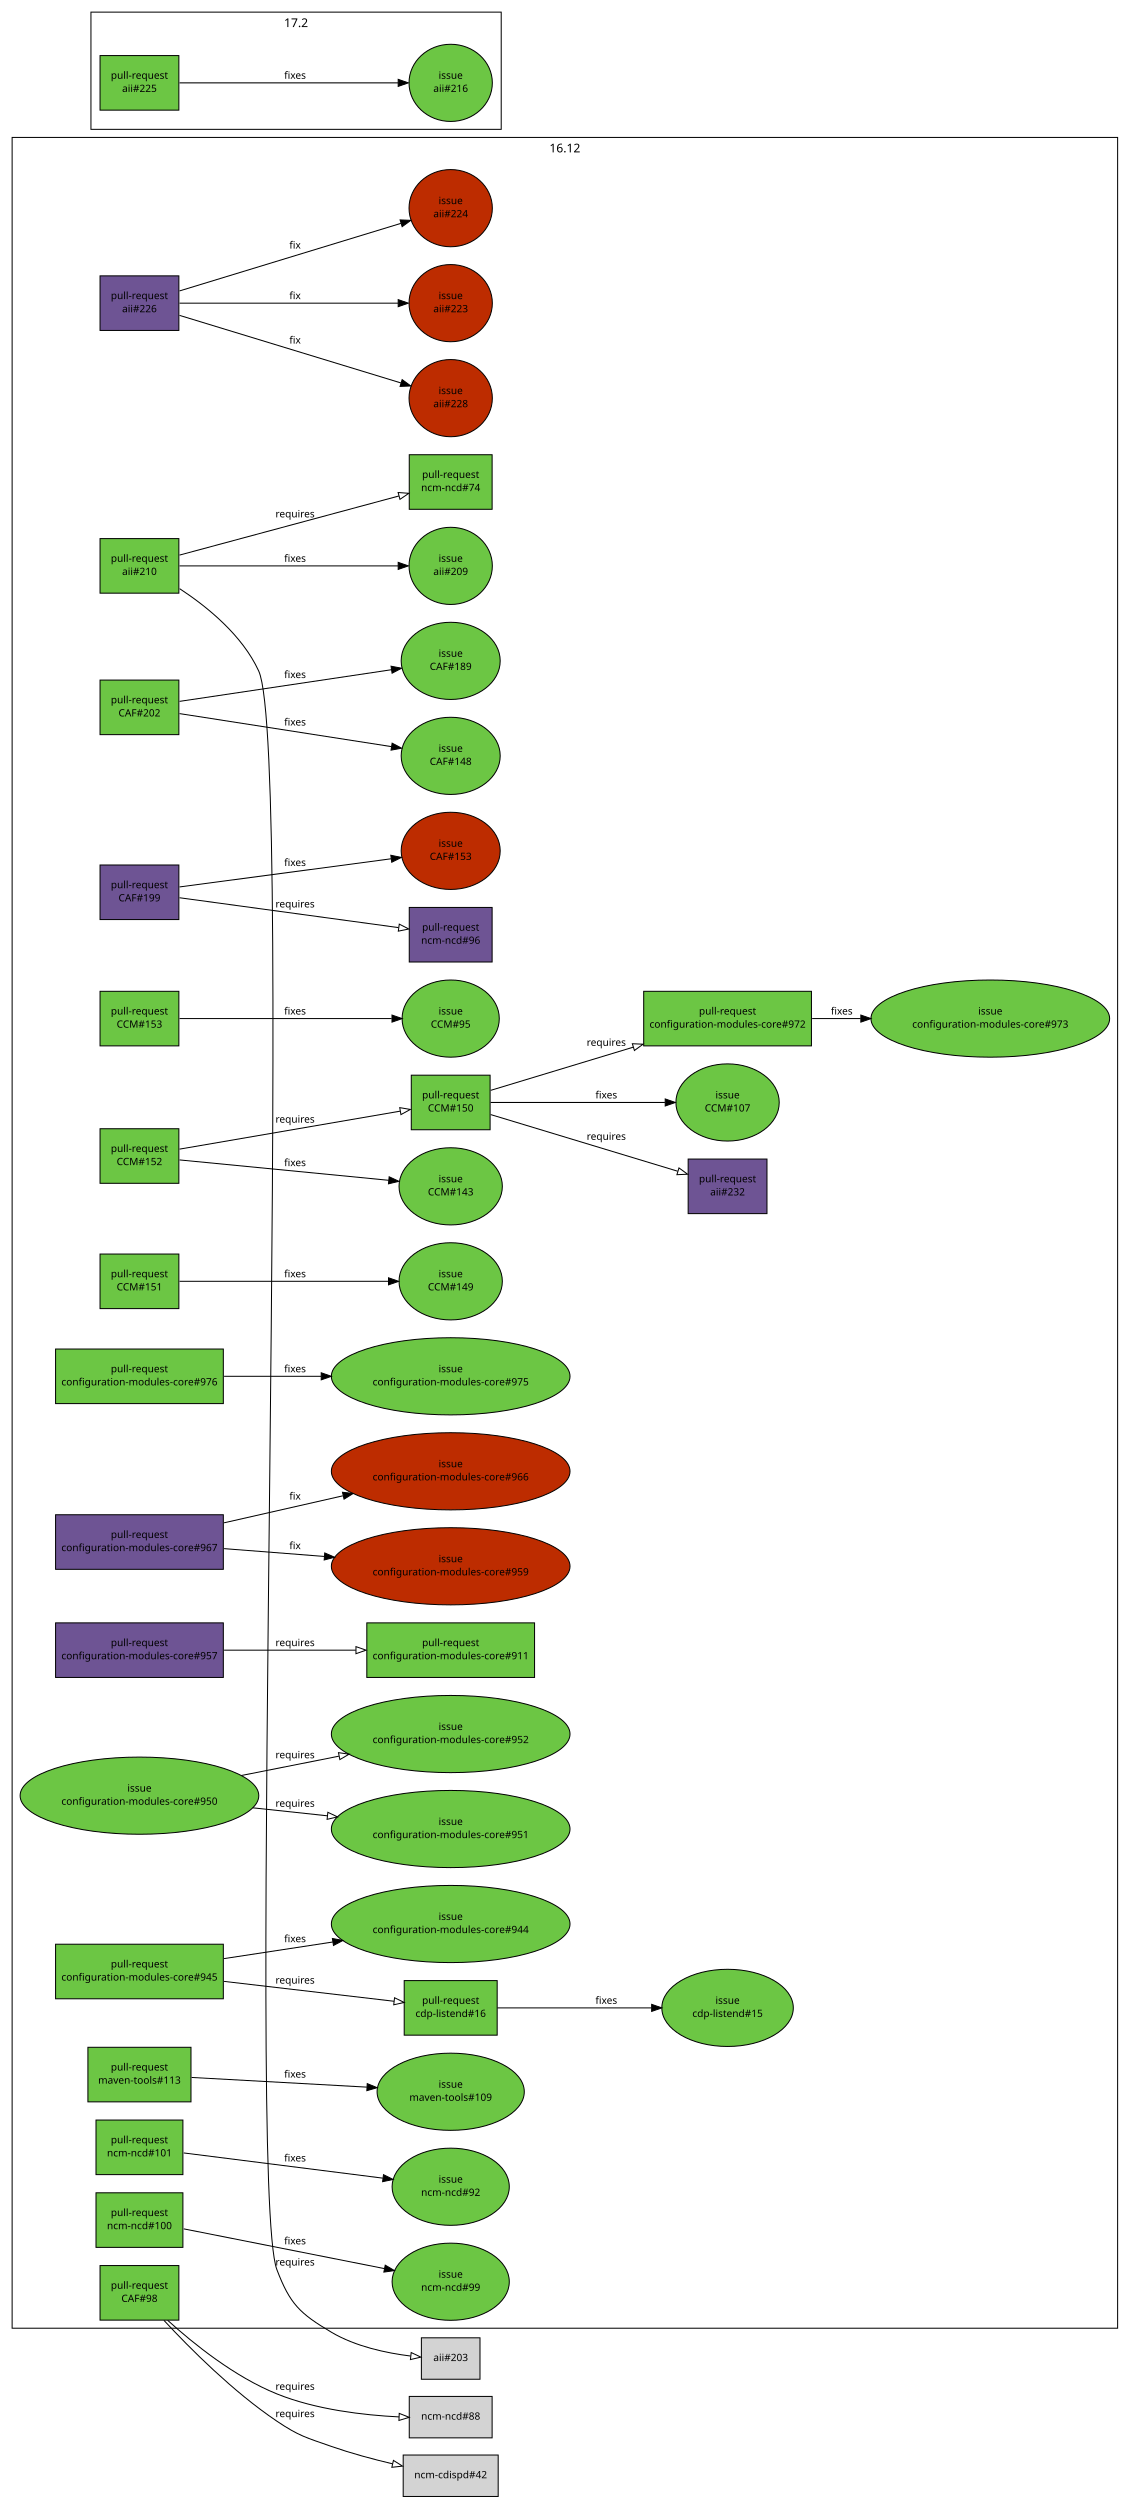
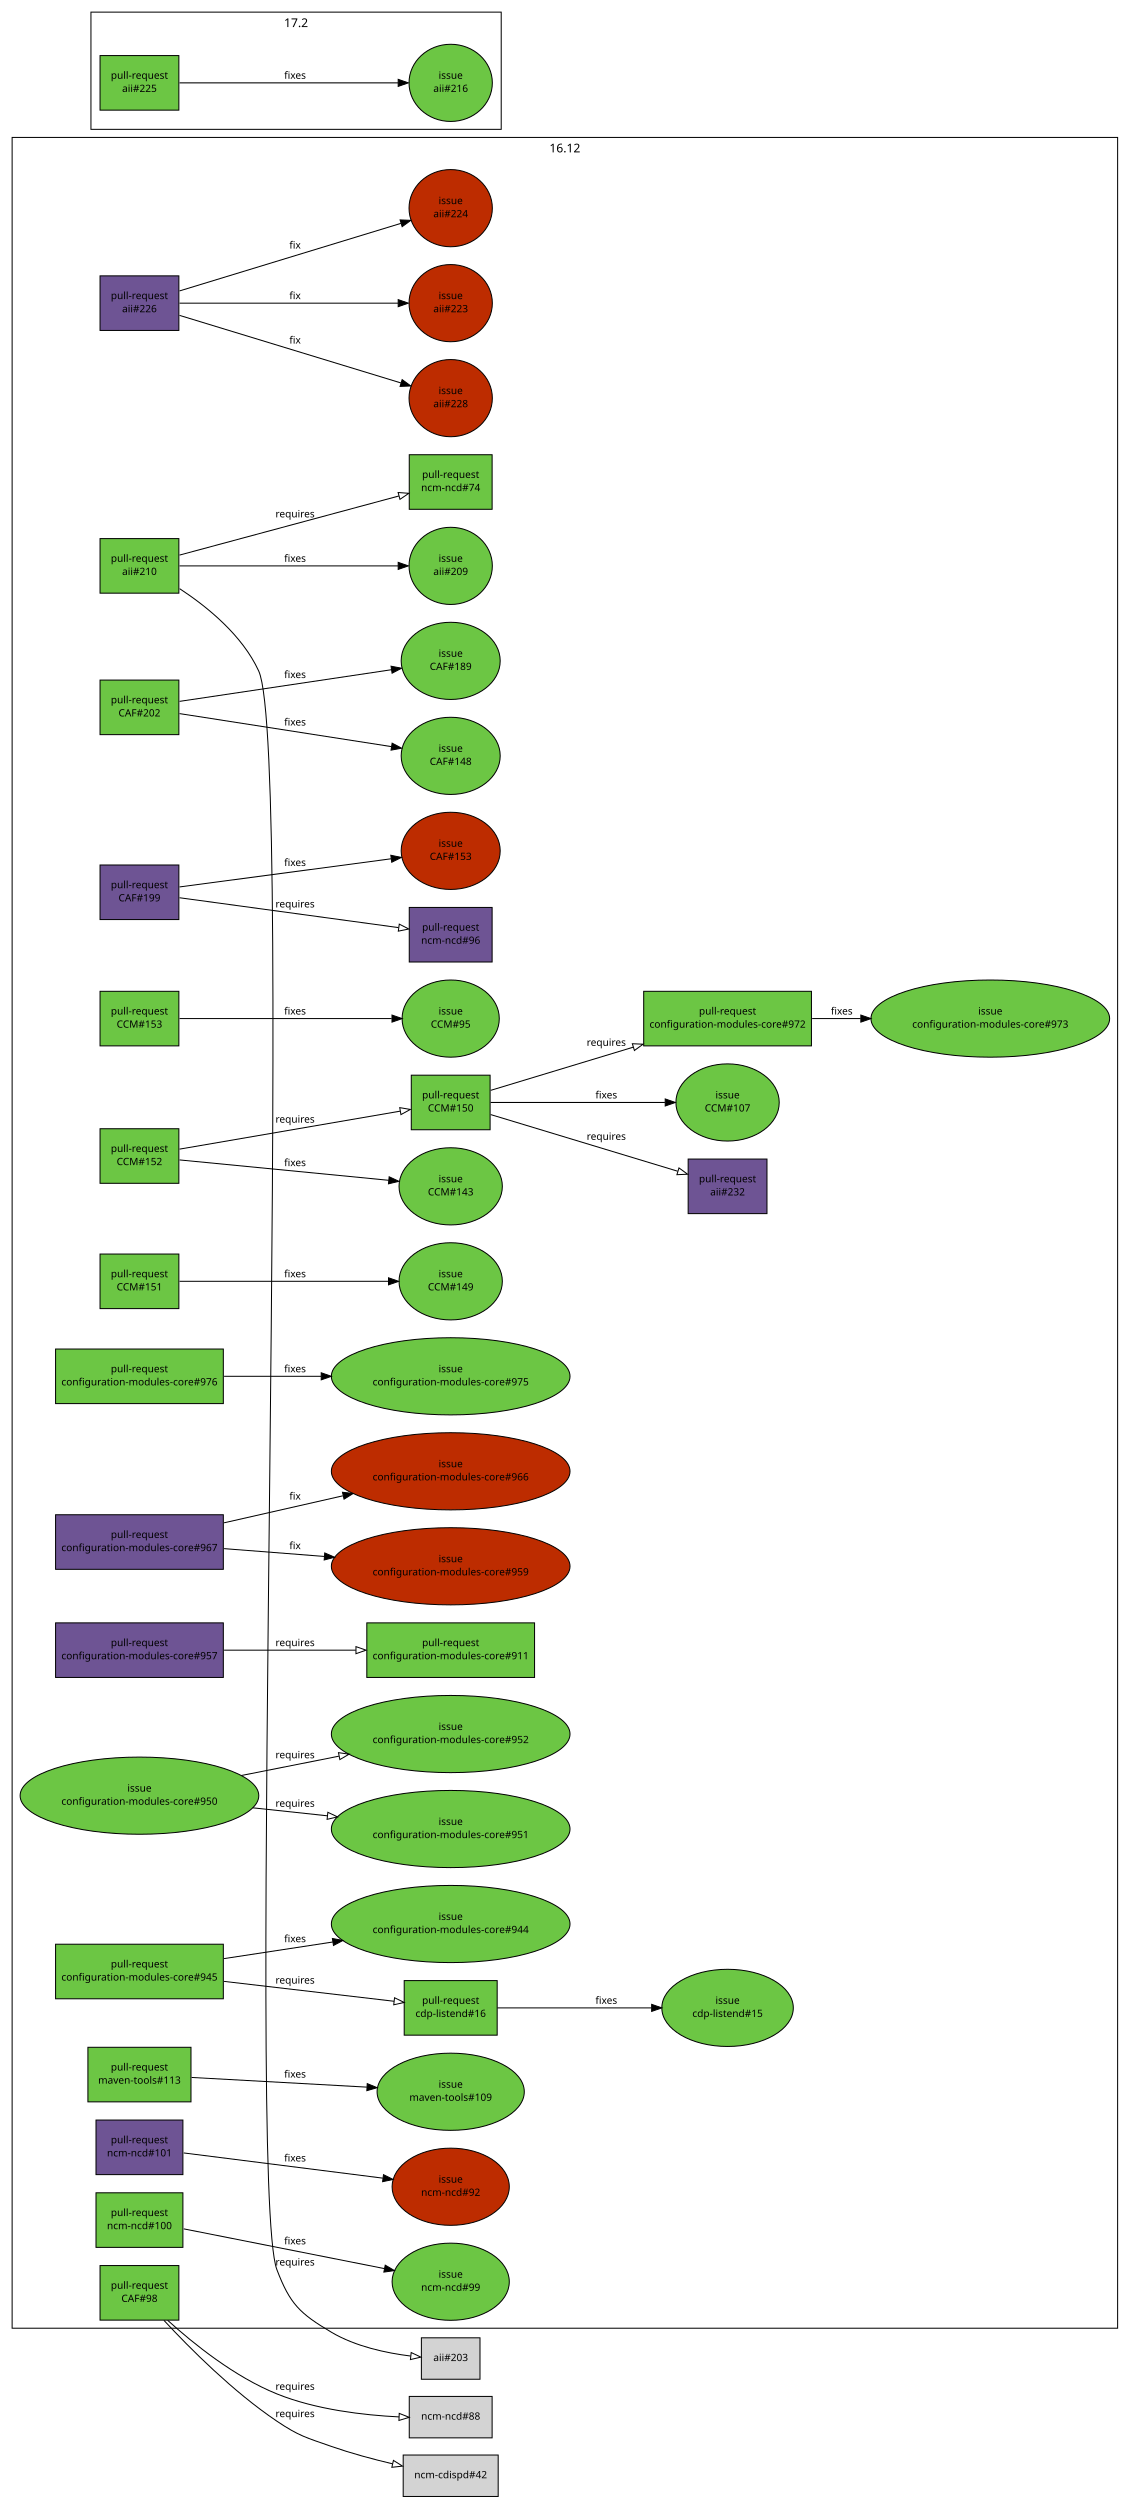
<svg xmlns="http://www.w3.org/2000/svg" xmlns:xlink="http://www.w3.org/1999/xlink" width="1118pt" height="2474pt" viewBox="0.00 0.00 1118.00 2474.00">
  <g id="graph1" class="graph" transform="scale(1 1) rotate(0) translate(4 2470)">
    <polygon fill="white" stroke="white" points="-4,5 -4,-2470 1115,-2470 1115,5 -4,5" />
    <g id="graph2" class="cluster">
      <polygon fill="none" stroke="black" points="86,-2342 86,-2458 492,-2458 492,-2342 86,-2342" />
      <text text-anchor="middle" x="289" y="-2443.2" font-family="Sans" font-size="12.00">17.2</text>
    </g>
    <g id="graph3" class="cluster">
      <polygon fill="none" stroke="black" points="8,-166 8,-2334 1102,-2334 1102,-166 8,-166" />
      <text text-anchor="middle" x="555" y="-2319.2" font-family="Sans" font-size="12.00">16.12</text>
    </g>
    <g id="node1" class="node">
      <a xlink:href="https://github.com/quattor/aii/pull/226" xlink:title="aii-opennebula: Include ONE labels support" target="_parent">
        <polygon fill="#6e5494" stroke="black" points="173,-2197 95,-2197 95,-2143 173,-2143 173,-2197" />
        <text text-anchor="middle" x="134" y="-2174" font-family="Sans" font-size="10.00">pull-request</text>
        <text text-anchor="middle" x="134" y="-2161" font-family="Sans" font-size="10.00">aii#226</text>
      </a>
    </g>
    <g id="node3" class="node">
      <a xlink:href="https://github.com/quattor/aii/issues/223" xlink:title="aii opennebula handle missing template" target="_parent">
        <ellipse fill="#bd2c00" stroke="black" cx="442" cy="-2170" rx="41.217" ry="38.184" />
        <text text-anchor="middle" x="442" y="-2174" font-family="Sans" font-size="10.00">issue</text>
        <text text-anchor="middle" x="442" y="-2161" font-family="Sans" font-size="10.00">aii#223</text>
      </a>
    </g>
    <g id="edge2" class="edge">
      <path fill="none" stroke="black" d="M173.635,-2170C228.773,-2170 328.72,-2170 389.851,-2170" />
      <polygon fill="black" stroke="black" points="390.055,-2173.5 400.055,-2170 390.055,-2166.5 390.055,-2173.5" />
      <text text-anchor="middle" x="288" y="-2174" font-family="Sans" font-size="10.00">fix</text>
    </g>
    <g id="node5" class="node">
      <a xlink:href="https://github.com/quattor/aii/issues/224" xlink:title="aii-opennebula: Include labels feature" target="_parent">
        <ellipse fill="#bd2c00" stroke="black" cx="442" cy="-2264" rx="41.217" ry="38.184" />
        <text text-anchor="middle" x="442" y="-2268" font-family="Sans" font-size="10.00">issue</text>
        <text text-anchor="middle" x="442" y="-2255" font-family="Sans" font-size="10.00">aii#224</text>
      </a>
    </g>
    <g id="edge4" class="edge">
      <path fill="none" stroke="black" d="M173.635,-2182.1C229.656,-2199.19 331.935,-2230.41 392.759,-2248.97" />
      <polygon fill="black" stroke="black" points="391.931,-2252.38 402.517,-2251.95 393.974,-2245.68 391.931,-2252.38" />
      <text text-anchor="middle" x="288" y="-2224" font-family="Sans" font-size="10.00">fix</text>
    </g>
    <g id="node7" class="node">
      <a xlink:href="https://github.com/quattor/aii/issues/228" xlink:title="aii-opennebula: Include random passwords for SPICE/VNC connections" target="_parent">
        <ellipse fill="#bd2c00" stroke="black" cx="442" cy="-2076" rx="41.217" ry="38.184" />
        <text text-anchor="middle" x="442" y="-2080" font-family="Sans" font-size="10.00">issue</text>
        <text text-anchor="middle" x="442" y="-2067" font-family="Sans" font-size="10.00">aii#228</text>
      </a>
    </g>
    <g id="edge6" class="edge">
      <path fill="none" stroke="black" d="M173.635,-2157.9C229.656,-2140.81 331.935,-2109.59 392.759,-2091.03" />
      <polygon fill="black" stroke="black" points="393.974,-2094.32 402.517,-2088.05 391.931,-2087.62 393.974,-2094.32" />
      <text text-anchor="middle" x="288" y="-2130" font-family="Sans" font-size="10.00">fix</text>
    </g>
    <g id="node8" class="node">
      <a xlink:href="https://github.com/quattor/aii/pull/225" xlink:title="[WIP] Add UEFI support through Grub-based PXE loader" target="_parent">
        <polygon fill="#6cc644" stroke="black" points="173,-2415 95,-2415 95,-2361 173,-2361 173,-2415" />
        <text text-anchor="middle" x="134" y="-2392" font-family="Sans" font-size="10.00">pull-request</text>
        <text text-anchor="middle" x="134" y="-2379" font-family="Sans" font-size="10.00">aii#225</text>
      </a>
    </g>
    <g id="node10" class="node">
      <a xlink:href="https://github.com/quattor/aii/issues/216" xlink:title="aii-pxelinux: add support for Grub-based UEFI PXE boot loader" target="_parent">
        <ellipse fill="#6cc644" stroke="black" cx="442" cy="-2388" rx="41.217" ry="38.184" />
        <text text-anchor="middle" x="442" y="-2392" font-family="Sans" font-size="10.00">issue</text>
        <text text-anchor="middle" x="442" y="-2379" font-family="Sans" font-size="10.00">aii#216</text>
      </a>
    </g>
    <g id="edge8" class="edge">
      <path fill="none" stroke="black" d="M173.635,-2388C228.773,-2388 328.72,-2388 389.851,-2388" />
      <polygon fill="black" stroke="black" points="390.055,-2391.5 400.055,-2388 390.055,-2384.5 390.055,-2391.5" />
      <text text-anchor="middle" x="288" y="-2392" font-family="Sans" font-size="10.00">fixes</text>
    </g>
    <g id="node11" class="node">
      <a xlink:href="https://github.com/quattor/aii/pull/210" xlink:title="Shellfe: support active config for plugins" target="_parent">
        <polygon fill="#6cc644" stroke="black" points="173,-1937 95,-1937 95,-1883 173,-1883 173,-1937" />
        <text text-anchor="middle" x="134" y="-1914" font-family="Sans" font-size="10.00">pull-request</text>
        <text text-anchor="middle" x="134" y="-1901" font-family="Sans" font-size="10.00">aii#210</text>
      </a>
    </g>
    <g id="node13" class="node">
      <a xlink:href="https://github.com/quattor/aii/issues/209" xlink:title="support ACTIVE_CONFIG" target="_parent">
        <ellipse fill="#6cc644" stroke="black" cx="442" cy="-1910" rx="41.217" ry="38.184" />
        <text text-anchor="middle" x="442" y="-1914" font-family="Sans" font-size="10.00">issue</text>
        <text text-anchor="middle" x="442" y="-1901" font-family="Sans" font-size="10.00">aii#209</text>
      </a>
    </g>
    <g id="edge10" class="edge">
      <path fill="none" stroke="black" d="M173.635,-1910C228.773,-1910 328.72,-1910 389.851,-1910" />
      <polygon fill="black" stroke="black" points="390.055,-1913.5 400.055,-1910 390.055,-1906.5 390.055,-1913.5" />
      <text text-anchor="middle" x="288" y="-1914" font-family="Sans" font-size="10.00">fixes</text>
    </g>
    <g id="node15" class="node">
      <a xlink:href="https://github.com/quattor/ncm-ncd/pull/74" xlink:title="Set the current active config as an attribute to the component" target="_parent">
        <polygon fill="#6cc644" stroke="black" points="483,-2020 401,-2020 401,-1966 483,-1966 483,-2020" />
        <text text-anchor="middle" x="442" y="-1997" font-family="Sans" font-size="10.00">pull-request</text>
        <text text-anchor="middle" x="442" y="-1984" font-family="Sans" font-size="10.00">ncm-ncd#74</text>
      </a>
    </g>
    <g id="edge12" class="edge">
      <path fill="none" stroke="black" d="M173.635,-1920.68C229.041,-1935.61 329.692,-1962.74 390.739,-1979.19" />
      <polygon fill="none" stroke="black" points="389.985,-1982.61 400.552,-1981.83 391.807,-1975.85 389.985,-1982.61" />
      <text text-anchor="middle" x="288" y="-1958" font-family="Sans" font-size="10.00">requires</text>
    </g>
    <g id="node17" class="node">
      <polygon fill="lightgrey" stroke="black" points="471,-156.5 413,-156.5 413,-115.5 471,-115.5 471,-156.5" />
      <text text-anchor="middle" x="442" y="-133.5" font-family="Sans" font-size="10.00">aii#203</text>
    </g>
    <g id="edge14" class="edge">
      <path fill="none" stroke="black" d="M173.745,-1887.47C201.301,-1869.39 235.84,-1841.25 252,-1806 288.631,-1726.1 238.712,-306.137 270,-224 283.008,-189.852 292.575,-180.648 324,-162 347.729,-147.919 378.226,-141.444 402.271,-138.476" />
      <polygon fill="none" stroke="black" points="402.912,-141.927 412.479,-137.376 402.162,-134.967 402.912,-141.927" />
      <text text-anchor="middle" x="288" y="-228" font-family="Sans" font-size="10.00">requires</text>
    </g>
    <g id="node18" class="node">
      <a xlink:href="https://github.com/quattor/CAF/pull/202" xlink:title="FileWriter: use atomic write" target="_parent">
        <polygon fill="#6cc644" stroke="black" points="173,-1797 95,-1797 95,-1743 173,-1743 173,-1797" />
        <text text-anchor="middle" x="134" y="-1774" font-family="Sans" font-size="10.00">pull-request</text>
        <text text-anchor="middle" x="134" y="-1761" font-family="Sans" font-size="10.00">CAF#202</text>
      </a>
    </g>
    <g id="node20" class="node">
      <a xlink:href="https://github.com/quattor/CAF/issues/148" xlink:title="CAF::FileWriter updates files in-place" target="_parent">
        <ellipse fill="#6cc644" stroke="black" cx="442" cy="-1722" rx="48.998" ry="38.184" />
        <text text-anchor="middle" x="442" y="-1726" font-family="Sans" font-size="10.00">issue</text>
        <text text-anchor="middle" x="442" y="-1713" font-family="Sans" font-size="10.00">CAF#148</text>
      </a>
    </g>
    <g id="edge16" class="edge">
      <path fill="none" stroke="black" d="M173.635,-1763.82C226.886,-1755.52 321.932,-1740.71 383.442,-1731.13" />
      <polygon fill="black" stroke="black" points="384.049,-1734.57 393.39,-1729.58 382.971,-1727.66 384.049,-1734.57" />
      <text text-anchor="middle" x="288" y="-1752" font-family="Sans" font-size="10.00">fixes</text>
    </g>
    <g id="node22" class="node">
      <a xlink:href="https://github.com/quattor/CAF/issues/189" xlink:title="FileWriter: add diff to history" target="_parent">
        <ellipse fill="#6cc644" stroke="black" cx="442" cy="-1816" rx="48.998" ry="38.184" />
        <text text-anchor="middle" x="442" y="-1820" font-family="Sans" font-size="10.00">issue</text>
        <text text-anchor="middle" x="442" y="-1807" font-family="Sans" font-size="10.00">CAF#189</text>
      </a>
    </g>
    <g id="edge18" class="edge">
      <path fill="none" stroke="black" d="M173.635,-1775.92C226.886,-1783.87 321.932,-1798.07 383.442,-1807.25" />
      <polygon fill="black" stroke="black" points="382.983,-1810.72 393.39,-1808.74 384.017,-1803.8 382.983,-1810.72" />
      <text text-anchor="middle" x="288" y="-1799" font-family="Sans" font-size="10.00">fixes</text>
    </g>
    <g id="node23" class="node">
      <a xlink:href="https://github.com/quattor/CAF/pull/199" xlink:title="Remove add_files to track files" target="_parent">
        <polygon fill="#6e5494" stroke="black" points="173,-1614 95,-1614 95,-1560 173,-1560 173,-1614" />
        <text text-anchor="middle" x="134" y="-1591" font-family="Sans" font-size="10.00">pull-request</text>
        <text text-anchor="middle" x="134" y="-1578" font-family="Sans" font-size="10.00">CAF#199</text>
      </a>
    </g>
    <g id="node25" class="node">
      <a xlink:href="https://github.com/quattor/ncm-ncd/pull/96" xlink:title="Remove support for add_files / get_files and FILES attribute" target="_parent">
        <polygon fill="#6e5494" stroke="black" points="483,-1572 401,-1572 401,-1518 483,-1518 483,-1572" />
        <text text-anchor="middle" x="442" y="-1549" font-family="Sans" font-size="10.00">pull-request</text>
        <text text-anchor="middle" x="442" y="-1536" font-family="Sans" font-size="10.00">ncm-ncd#96</text>
      </a>
    </g>
    <g id="edge20" class="edge">
      <path fill="none" stroke="black" d="M173.635,-1581.6C228.926,-1574.06 329.277,-1560.37 390.361,-1552.04" />
      <polygon fill="none" stroke="black" points="391.116,-1555.47 400.552,-1550.65 390.171,-1548.54 391.116,-1555.47" />
      <text text-anchor="middle" x="288" y="-1572" font-family="Sans" font-size="10.00">requires</text>
    </g>
    <g id="node27" class="node">
      <a xlink:href="https://github.com/quattor/CAF/issues/153" xlink:title="remove add_files" target="_parent">
        <ellipse fill="#bd2c00" stroke="black" cx="442" cy="-1628" rx="48.998" ry="38.184" />
        <text text-anchor="middle" x="442" y="-1632" font-family="Sans" font-size="10.00">issue</text>
        <text text-anchor="middle" x="442" y="-1619" font-family="Sans" font-size="10.00">CAF#153</text>
      </a>
    </g>
    <g id="edge22" class="edge">
      <path fill="none" stroke="black" d="M173.635,-1592.28C226.809,-1599.35 321.658,-1611.98 383.175,-1620.17" />
      <polygon fill="black" stroke="black" points="382.752,-1623.64 393.127,-1621.49 383.676,-1616.71 382.752,-1623.64" />
      <text text-anchor="middle" x="288" y="-1613" font-family="Sans" font-size="10.00">fixes</text>
    </g>
    <g id="node28" class="node">
      <a xlink:href="https://github.com/quattor/CAF/pull/98" xlink:title="FileWriter: disable chatty LC::Check by default unless NoAction" target="_parent">
        <polygon fill="#6cc644" stroke="black" points="173,-228 95,-228 95,-174 173,-174 173,-228" />
        <text text-anchor="middle" x="134" y="-205" font-family="Sans" font-size="10.00">pull-request</text>
        <text text-anchor="middle" x="134" y="-192" font-family="Sans" font-size="10.00">CAF#98</text>
      </a>
    </g>
    <g id="node30" class="node">
      <polygon fill="lightgrey" stroke="black" points="483,-98.5 401,-98.5 401,-57.5 483,-57.5 483,-98.5" />
      <text text-anchor="middle" x="442" y="-75.5" font-family="Sans" font-size="10.00">ncm-ncd#88</text>
    </g>
    <g id="edge24" class="edge">
      <path fill="none" stroke="black" d="M161.884,-173.839C187.696,-150.431 228.281,-117.831 270,-101 308.652,-85.406 355.759,-79.949 390.895,-78.227" />
      <polygon fill="none" stroke="black" points="391.08,-81.723 400.93,-77.82 390.797,-74.729 391.08,-81.723" />
      <text text-anchor="middle" x="288" y="-105" font-family="Sans" font-size="10.00">requires</text>
    </g>
    <g id="node32" class="node">
      <polygon fill="lightgrey" stroke="black" points="489,-40.5 395,-40.5 395,0.5 489,0.5 489,-40.5" />
      <text text-anchor="middle" x="442" y="-17.5" font-family="Sans" font-size="10.00">ncm-cdispd#42</text>
    </g>
    <g id="edge26" class="edge">
      <path fill="none" stroke="black" d="M158.22,-173.768C183.919,-146.05 226.717,-103.13 270,-74 291.941,-59.233 299.043,-57.752 324,-49 343.325,-42.223 364.963,-36.415 384.379,-31.817" />
      <polygon fill="none" stroke="black" points="385.351,-35.185 394.306,-29.523 383.775,-28.364 385.351,-35.185" />
      <text text-anchor="middle" x="288" y="-78" font-family="Sans" font-size="10.00">requires</text>
    </g>
    <g id="node33" class="node">
      <a xlink:href="https://github.com/quattor/CCM/pull/153" xlink:title="TextRender: cast_double and cast_long fail on non-numeric argument" target="_parent">
        <polygon fill="#6cc644" stroke="black" points="173,-1489 95,-1489 95,-1435 173,-1435 173,-1489" />
        <text text-anchor="middle" x="134" y="-1466" font-family="Sans" font-size="10.00">pull-request</text>
        <text text-anchor="middle" x="134" y="-1453" font-family="Sans" font-size="10.00">CCM#153</text>
      </a>
    </g>
    <g id="node35" class="node">
      <a xlink:href="https://github.com/quattor/CCM/issues/95" xlink:title="TextRender: cast_double and friends do not fail on impossible conversion" target="_parent">
        <ellipse fill="#6cc644" stroke="black" cx="442" cy="-1462" rx="48.083" ry="38.184" />
        <text text-anchor="middle" x="442" y="-1466" font-family="Sans" font-size="10.00">issue</text>
        <text text-anchor="middle" x="442" y="-1453" font-family="Sans" font-size="10.00">CCM#95</text>
      </a>
    </g>
    <g id="edge28" class="edge">
      <path fill="none" stroke="black" d="M173.635,-1462C226.93,-1462 322.089,-1462 383.594,-1462" />
      <polygon fill="black" stroke="black" points="383.916,-1465.5 393.916,-1462 383.916,-1458.5 383.916,-1465.5" />
      <text text-anchor="middle" x="288" y="-1466" font-family="Sans" font-size="10.00">fixes</text>
    </g>
    <g id="node36" class="node">
      <a xlink:href="https://github.com/quattor/CCM/pull/152" xlink:title="Remove unused syncfile" target="_parent">
        <polygon fill="#6cc644" stroke="black" points="173,-1353 95,-1353 95,-1299 173,-1299 173,-1353" />
        <text text-anchor="middle" x="134" y="-1330" font-family="Sans" font-size="10.00">pull-request</text>
        <text text-anchor="middle" x="134" y="-1317" font-family="Sans" font-size="10.00">CCM#152</text>
      </a>
    </g>
    <g id="node38" class="node">
      <a xlink:href="https://github.com/quattor/CCM/issues/143" xlink:title="Remove SyncFile" target="_parent">
        <ellipse fill="#6cc644" stroke="black" cx="442" cy="-1296" rx="51.118" ry="38.184" />
        <text text-anchor="middle" x="442" y="-1300" font-family="Sans" font-size="10.00">issue</text>
        <text text-anchor="middle" x="442" y="-1287" font-family="Sans" font-size="10.00">CCM#143</text>
      </a>
    </g>
    <g id="edge30" class="edge">
      <path fill="none" stroke="black" d="M173.635,-1322.14C226.117,-1317.03 319.194,-1307.96 380.755,-1301.97" />
      <polygon fill="black" stroke="black" points="381.117,-1305.45 390.731,-1300.99 380.439,-1298.48 381.117,-1305.45" />
      <text text-anchor="middle" x="288" y="-1316" font-family="Sans" font-size="10.00">fixes</text>
    </g>
    <g id="node40" class="node">
      <a xlink:href="https://github.com/quattor/CCM/pull/150" xlink:title="Remove Property class" target="_parent">
        <polygon fill="#6cc644" stroke="black" points="481,-1406 403,-1406 403,-1352 481,-1352 481,-1406" />
        <text text-anchor="middle" x="442" y="-1383" font-family="Sans" font-size="10.00">pull-request</text>
        <text text-anchor="middle" x="442" y="-1370" font-family="Sans" font-size="10.00">CCM#150</text>
      </a>
    </g>
    <g id="edge32" class="edge">
      <path fill="none" stroke="black" d="M173.635,-1332.82C229.387,-1342.41 330.953,-1359.89 391.88,-1370.38" />
      <polygon fill="none" stroke="black" points="391.58,-1373.88 402.029,-1372.12 392.768,-1366.98 391.58,-1373.88" />
      <text text-anchor="middle" x="288" y="-1359" font-family="Sans" font-size="10.00">requires</text>
    </g>
    <g id="node45" class="node">
      <a xlink:href="https://github.com/quattor/CCM/issues/107" xlink:title="remove CCM::Property class" target="_parent">
        <ellipse fill="#6cc644" stroke="black" cx="716" cy="-1379" rx="51.118" ry="38.184" />
        <text text-anchor="middle" x="716" y="-1383" font-family="Sans" font-size="10.00">issue</text>
        <text text-anchor="middle" x="716" y="-1370" font-family="Sans" font-size="10.00">CCM#107</text>
      </a>
    </g>
    <g id="edge36" class="edge">
      <path fill="none" stroke="black" d="M481.549,-1379C526.704,-1379 601.144,-1379 654.023,-1379" />
      <polygon fill="black" stroke="black" points="654.296,-1382.5 664.296,-1379 654.296,-1375.5 654.296,-1382.5" />
      <text text-anchor="middle" x="596" y="-1383" font-family="Sans" font-size="10.00">fixes</text>
    </g>
    <g id="node47" class="node">
      <a xlink:href="https://github.com/quattor/configuration-modules-core/pull/972" xlink:title="Round of cleanup to prepare for removal of CCM::Property module" target="_parent">
        <polygon fill="#6cc644" stroke="black" points="799,-1489 633,-1489 633,-1435 799,-1435 799,-1489" />
        <text text-anchor="middle" x="716" y="-1466" font-family="Sans" font-size="10.00">pull-request</text>
        <text text-anchor="middle" x="716" y="-1453" font-family="Sans" font-size="10.00">configuration-modules-core#972</text>
      </a>
    </g>
    <g id="edge38" class="edge">
      <path fill="none" stroke="black" d="M481.549,-1390.98C518.291,-1402.11 574.422,-1419.11 622.55,-1433.69" />
      <polygon fill="none" stroke="black" points="621.789,-1437.12 632.374,-1436.67 623.818,-1430.42 621.789,-1437.12" />
      <text text-anchor="middle" x="596" y="-1435" font-family="Sans" font-size="10.00">requires</text>
    </g>
    <g id="node49" class="node">
      <a xlink:href="https://github.com/quattor/aii/pull/232" xlink:title="Round of cleanup to prepare for removal of CCM::Property module" target="_parent">
        <polygon fill="#6e5494" stroke="black" points="755,-1323 677,-1323 677,-1269 755,-1269 755,-1323" />
        <text text-anchor="middle" x="716" y="-1300" font-family="Sans" font-size="10.00">pull-request</text>
        <text text-anchor="middle" x="716" y="-1287" font-family="Sans" font-size="10.00">aii#232</text>
      </a>
    </g>
    <g id="edge40" class="edge">
      <path fill="none" stroke="black" d="M481.549,-1367.02C530.418,-1352.22 613.587,-1327.02 666.605,-1310.96" />
      <polygon fill="none" stroke="black" points="667.907,-1314.23 676.463,-1307.98 665.877,-1307.53 667.907,-1314.23" />
      <text text-anchor="middle" x="596" y="-1342" font-family="Sans" font-size="10.00">requires</text>
    </g>
    <g id="node41" class="node">
      <a xlink:href="https://github.com/quattor/CCM/pull/151" xlink:title="Path: add /software/components/download/files/ to safe unescape paths" target="_parent">
        <polygon fill="#6cc644" stroke="black" points="173,-1229 95,-1229 95,-1175 173,-1175 173,-1229" />
        <text text-anchor="middle" x="134" y="-1206" font-family="Sans" font-size="10.00">pull-request</text>
        <text text-anchor="middle" x="134" y="-1193" font-family="Sans" font-size="10.00">CCM#151</text>
      </a>
    </g>
    <g id="node43" class="node">
      <a xlink:href="https://github.com/quattor/CCM/issues/149" xlink:title="Add ncm-download files to safe unescape paths" target="_parent">
        <ellipse fill="#6cc644" stroke="black" cx="442" cy="-1202" rx="51.118" ry="38.184" />
        <text text-anchor="middle" x="442" y="-1206" font-family="Sans" font-size="10.00">issue</text>
        <text text-anchor="middle" x="442" y="-1193" font-family="Sans" font-size="10.00">CCM#149</text>
      </a>
    </g>
    <g id="edge34" class="edge">
      <path fill="none" stroke="black" d="M173.635,-1202C225.932,-1202 318.538,-1202 380.103,-1202" />
      <polygon fill="black" stroke="black" points="380.462,-1205.5 390.462,-1202 380.462,-1198.5 380.462,-1205.5" />
      <text text-anchor="middle" x="288" y="-1206" font-family="Sans" font-size="10.00">fixes</text>
    </g>
    <g id="node57" class="node">
      <a xlink:href="https://github.com/quattor/configuration-modules-core/issues/973" xlink:title="ncm-interactivelimits: bugs in comment and missing trailing newline" target="_parent">
        <ellipse fill="#6cc644" stroke="black" cx="976" cy="-1462" rx="118.087" ry="38.184" />
        <text text-anchor="middle" x="976" y="-1466" font-family="Sans" font-size="10.00">issue</text>
        <text text-anchor="middle" x="976" y="-1453" font-family="Sans" font-size="10.00">configuration-modules-core#973</text>
      </a>
    </g>
    <g id="edge46" class="edge">
      <path fill="none" stroke="black" d="M799.697,-1462C815.064,-1462 831.423,-1462 847.747,-1462" />
      <polygon fill="black" stroke="black" points="847.896,-1465.5 857.896,-1462 847.896,-1458.5 847.896,-1465.5" />
      <text text-anchor="middle" x="829" y="-1466" font-family="Sans" font-size="10.00">fixes</text>
    </g>
    <g id="node50" class="node">
      <a xlink:href="https://github.com/quattor/cdp-listend/pull/16" xlink:title="Add hostname configuration option to choose the hostname/IP to listen on" target="_parent">
        <polygon fill="#6cc644" stroke="black" points="488,-510 396,-510 396,-456 488,-456 488,-510" />
        <text text-anchor="middle" x="442" y="-487" font-family="Sans" font-size="10.00">pull-request</text>
        <text text-anchor="middle" x="442" y="-474" font-family="Sans" font-size="10.00">cdp-listend#16</text>
      </a>
    </g>
    <g id="node52" class="node">
      <a xlink:href="https://github.com/quattor/cdp-listend/issues/15" xlink:title="Issue with binding on a specific IP" target="_parent">
        <ellipse fill="#6cc644" stroke="black" cx="716" cy="-483" rx="65.054" ry="38.184" />
        <text text-anchor="middle" x="716" y="-487" font-family="Sans" font-size="10.00">issue</text>
        <text text-anchor="middle" x="716" y="-474" font-family="Sans" font-size="10.00">cdp-listend#15</text>
      </a>
    </g>
    <g id="edge42" class="edge">
      <path fill="none" stroke="black" d="M488.171,-483C529.819,-483 591.85,-483 640.674,-483" />
      <polygon fill="black" stroke="black" points="640.88,-486.5 650.88,-483 640.88,-479.5 640.88,-486.5" />
      <text text-anchor="middle" x="596" y="-487" font-family="Sans" font-size="10.00">fixes</text>
    </g>
    <g id="node53" class="node">
      <a xlink:href="https://github.com/quattor/configuration-modules-core/pull/976" xlink:title="ncm-download: download to temporary file." target="_parent">
        <polygon fill="#6cc644" stroke="black" points="217,-1135 51,-1135 51,-1081 217,-1081 217,-1135" />
        <text text-anchor="middle" x="134" y="-1112" font-family="Sans" font-size="10.00">pull-request</text>
        <text text-anchor="middle" x="134" y="-1099" font-family="Sans" font-size="10.00">configuration-modules-core#976</text>
      </a>
    </g>
    <g id="node55" class="node">
      <a xlink:href="https://github.com/quattor/configuration-modules-core/issues/975" xlink:title="ncm-download: can leave partial files" target="_parent">
        <ellipse fill="#6cc644" stroke="black" cx="442" cy="-1108" rx="118.087" ry="38.184" />
        <text text-anchor="middle" x="442" y="-1112" font-family="Sans" font-size="10.00">issue</text>
        <text text-anchor="middle" x="442" y="-1099" font-family="Sans" font-size="10.00">configuration-modules-core#975</text>
      </a>
    </g>
    <g id="edge44" class="edge">
      <path fill="none" stroke="black" d="M217.756,-1108C247.379,-1108 281.415,-1108 313.873,-1108" />
      <polygon fill="black" stroke="black" points="313.889,-1111.5 323.889,-1108 313.889,-1104.5 313.889,-1111.5" />
      <text text-anchor="middle" x="288" y="-1112" font-family="Sans" font-size="10.00">fixes</text>
    </g>
    <g id="node58" class="node">
      <a xlink:href="https://github.com/quattor/configuration-modules-core/pull/967" xlink:title="ncm-opennebula: Include OpenNebula labels support" target="_parent">
        <polygon fill="#6e5494" stroke="black" points="217,-971 51,-971 51,-917 217,-917 217,-971" />
        <text text-anchor="middle" x="134" y="-948" font-family="Sans" font-size="10.00">pull-request</text>
        <text text-anchor="middle" x="134" y="-935" font-family="Sans" font-size="10.00">configuration-modules-core#967</text>
      </a>
    </g>
    <g id="node60" class="node">
      <a xlink:href="https://github.com/quattor/configuration-modules-core/issues/959" xlink:title="ncm-opennebula: Include Labels support" target="_parent">
        <ellipse fill="#bd2c00" stroke="black" cx="442" cy="-920" rx="118.087" ry="38.184" />
        <text text-anchor="middle" x="442" y="-924" font-family="Sans" font-size="10.00">issue</text>
        <text text-anchor="middle" x="442" y="-911" font-family="Sans" font-size="10.00">configuration-modules-core#959</text>
      </a>
    </g>
    <g id="edge48" class="edge">
      <path fill="none" stroke="black" d="M217.756,-937.474C248.267,-935.096 283.46,-932.354 316.787,-929.757" />
      <polygon fill="black" stroke="black" points="317.365,-933.222 327.063,-928.956 316.822,-926.244 317.365,-933.222" />
      <text text-anchor="middle" x="288" y="-937" font-family="Sans" font-size="10.00">fix</text>
    </g>
    <g id="node62" class="node">
      <a xlink:href="https://github.com/quattor/configuration-modules-core/issues/966" xlink:title="ncm-opennebula: src/test/perl/host.t fails with Net::OpenNebula 0.309.0" target="_parent">
        <ellipse fill="#bd2c00" stroke="black" cx="442" cy="-1014" rx="118.087" ry="38.184" />
        <text text-anchor="middle" x="442" y="-1018" font-family="Sans" font-size="10.00">issue</text>
        <text text-anchor="middle" x="442" y="-1005" font-family="Sans" font-size="10.00">configuration-modules-core#966</text>
      </a>
    </g>
    <g id="edge50" class="edge">
      <path fill="none" stroke="black" d="M217.756,-963.035C253.976,-971.267 296.794,-980.999 335.257,-989.74" />
      <polygon fill="black" stroke="black" points="334.929,-993.255 345.456,-992.058 336.48,-986.429 334.929,-993.255" />
      <text text-anchor="middle" x="288" y="-986" font-family="Sans" font-size="10.00">fix</text>
    </g>
    <g id="node63" class="node">
      <a xlink:href="https://github.com/quattor/configuration-modules-core/pull/957" xlink:title="ncm-gpfs: allow to run mmsdrfrestore after each configfetch" target="_parent">
        <polygon fill="#6e5494" stroke="black" points="217,-864 51,-864 51,-810 217,-810 217,-864" />
        <text text-anchor="middle" x="134" y="-841" font-family="Sans" font-size="10.00">pull-request</text>
        <text text-anchor="middle" x="134" y="-828" font-family="Sans" font-size="10.00">configuration-modules-core#957</text>
      </a>
    </g>
    <g id="node65" class="node">
      <a xlink:href="https://github.com/quattor/configuration-modules-core/pull/911" xlink:title="ncm-gpfs: add ccr support" target="_parent">
        <polygon fill="#6cc644" stroke="black" points="525,-864 359,-864 359,-810 525,-810 525,-864" />
        <text text-anchor="middle" x="442" y="-841" font-family="Sans" font-size="10.00">pull-request</text>
        <text text-anchor="middle" x="442" y="-828" font-family="Sans" font-size="10.00">configuration-modules-core#911</text>
      </a>
    </g>
    <g id="edge52" class="edge">
      <path fill="none" stroke="black" d="M217.756,-837C258.074,-837 306.568,-837 348.13,-837" />
      <polygon fill="none" stroke="black" points="348.261,-840.5 358.261,-837 348.261,-833.5 348.261,-840.5" />
      <text text-anchor="middle" x="288" y="-841" font-family="Sans" font-size="10.00">requires</text>
    </g>
    <g id="node66" class="node">
      <a xlink:href="https://github.com/quattor/configuration-modules-core/issues/950" xlink:title="ncm-spma: Remove support for package groups from yum backends" target="_parent">
        <ellipse fill="#6cc644" stroke="black" cx="134" cy="-693" rx="118.087" ry="38.184" />
        <text text-anchor="middle" x="134" y="-697" font-family="Sans" font-size="10.00">issue</text>
        <text text-anchor="middle" x="134" y="-684" font-family="Sans" font-size="10.00">configuration-modules-core#950</text>
      </a>
    </g>
    <g id="node68" class="node">
      <a xlink:href="https://github.com/quattor/configuration-modules-core/issues/951" xlink:title="ncm-spma (yum): Remove support for package groups" target="_parent">
        <ellipse fill="#6cc644" stroke="black" cx="442" cy="-660" rx="118.087" ry="38.184" />
        <text text-anchor="middle" x="442" y="-664" font-family="Sans" font-size="10.00">issue</text>
        <text text-anchor="middle" x="442" y="-651" font-family="Sans" font-size="10.00">configuration-modules-core#951</text>
      </a>
    </g>
    <g id="edge54" class="edge">
      <path fill="none" stroke="black" d="M246.066,-680.993C270.103,-678.418 295.615,-675.684 320.006,-673.071" />
      <polygon fill="none" stroke="black" points="320.447,-676.544 330.017,-671.998 319.701,-669.584 320.447,-676.544" />
      <text text-anchor="middle" x="288" y="-682" font-family="Sans" font-size="10.00">requires</text>
    </g>
    <g id="node70" class="node">
      <a xlink:href="https://github.com/quattor/configuration-modules-core/issues/952" xlink:title="ncm-spma (yumng): Remove support for package groups" target="_parent">
        <ellipse fill="#6cc644" stroke="black" cx="442" cy="-754" rx="118.087" ry="38.184" />
        <text text-anchor="middle" x="442" y="-758" font-family="Sans" font-size="10.00">issue</text>
        <text text-anchor="middle" x="442" y="-745" font-family="Sans" font-size="10.00">configuration-modules-core#952</text>
      </a>
    </g>
    <g id="edge56" class="edge">
      <path fill="none" stroke="black" d="M234.851,-712.974C265.721,-719.088 299.839,-725.845 331.326,-732.081" />
      <polygon fill="none" stroke="black" points="330.96,-735.576 341.449,-734.086 332.32,-728.71 330.96,-735.576" />
      <text text-anchor="middle" x="288" y="-730" font-family="Sans" font-size="10.00">requires</text>
    </g>
    <g id="node71" class="node">
      <a xlink:href="https://github.com/quattor/configuration-modules-core/pull/945" xlink:title="ncm-cdp : Update ncm-cdp schema to support hostname" target="_parent">
        <polygon fill="#6cc644" stroke="black" points="217,-546 51,-546 51,-492 217,-492 217,-546" />
        <text text-anchor="middle" x="134" y="-523" font-family="Sans" font-size="10.00">pull-request</text>
        <text text-anchor="middle" x="134" y="-510" font-family="Sans" font-size="10.00">configuration-modules-core#945</text>
      </a>
    </g>
    <g id="edge60" class="edge">
      <path fill="none" stroke="black" d="M217.756,-509.21C271.194,-502.964 338.994,-495.04 385.981,-489.548" />
      <polygon fill="none" stroke="black" points="386.448,-493.017 395.974,-488.38 385.635,-486.064 386.448,-493.017" />
      <text text-anchor="middle" x="288" y="-507" font-family="Sans" font-size="10.00">requires</text>
    </g>
    <g id="node73" class="node">
      <a xlink:href="https://github.com/quattor/configuration-modules-core/issues/944" xlink:title="cdp: suport hostname config" target="_parent">
        <ellipse fill="#6cc644" stroke="black" cx="442" cy="-566" rx="118.087" ry="38.184" />
        <text text-anchor="middle" x="442" y="-570" font-family="Sans" font-size="10.00">issue</text>
        <text text-anchor="middle" x="442" y="-557" font-family="Sans" font-size="10.00">configuration-modules-core#944</text>
      </a>
    </g>
    <g id="edge58" class="edge">
      <path fill="none" stroke="black" d="M217.756,-531.781C250.891,-536.837 289.547,-542.736 325.34,-548.198" />
      <polygon fill="black" stroke="black" points="324.939,-551.677 335.353,-549.726 325.995,-544.757 324.939,-551.677" />
      <text text-anchor="middle" x="288" y="-548" font-family="Sans" font-size="10.00">fixes</text>
    </g>
    <g id="node75" class="node">
      <a xlink:href="https://github.com/quattor/maven-tools/pull/113" xlink:title="maven-tools: add component config.pan and schema.pan header templates" target="_parent">
        <polygon fill="#6cc644" stroke="black" points="185,-444 83,-444 83,-390 185,-390 185,-444" />
        <text text-anchor="middle" x="134" y="-421" font-family="Sans" font-size="10.00">pull-request</text>
        <text text-anchor="middle" x="134" y="-408" font-family="Sans" font-size="10.00">maven-tools#113</text>
      </a>
    </g>
    <g id="node77" class="node">
      <a xlink:href="https://github.com/quattor/maven-tools/issues/109" xlink:title="Add support for site specific component configuration to component configs" target="_parent">
        <ellipse fill="#6cc644" stroke="black" cx="442" cy="-400" rx="72.832" ry="38.184" />
        <text text-anchor="middle" x="442" y="-404" font-family="Sans" font-size="10.00">issue</text>
        <text text-anchor="middle" x="442" y="-391" font-family="Sans" font-size="10.00">maven-tools#109</text>
      </a>
    </g>
    <g id="edge62" class="edge">
      <path fill="none" stroke="black" d="M185.552,-414.155C232.869,-411.543 303.801,-407.628 359.08,-404.577" />
      <polygon fill="black" stroke="black" points="359.418,-408.063 369.21,-404.018 359.033,-401.074 359.418,-408.063" />
      <text text-anchor="middle" x="288" y="-414" font-family="Sans" font-size="10.00">fixes</text>
    </g>
    <g id="node78" class="node">
      <a xlink:href="https://github.com/quattor/ncm-ncd/pull/101" xlink:title="CLI: report the used CCM configuration CID and (optional) name" target="_parent">
-         <polygon fill="#6cc644" stroke="black" points="177,-372 91,-372 91,-318 177,-318 177,-372" />
+         <polygon fill="#6e5494" stroke="black" points="177,-372 91,-372 91,-318 177,-318 177,-372" />
        <text text-anchor="middle" x="134" y="-349" font-family="Sans" font-size="10.00">pull-request</text>
        <text text-anchor="middle" x="134" y="-336" font-family="Sans" font-size="10.00">ncm-ncd#101</text>
      </a>
    </g>
    <g id="node80" class="node">
      <a xlink:href="https://github.com/quattor/ncm-ncd/issues/92" xlink:title="report configuration name during ncm-ncd start" target="_parent">
-         <ellipse fill="#6cc644" stroke="black" cx="442" cy="-306" rx="57.983" ry="38.184" />
+         <ellipse fill="#bd2c00" stroke="black" cx="442" cy="-306" rx="57.983" ry="38.184" />
        <text text-anchor="middle" x="442" y="-310" font-family="Sans" font-size="10.00">issue</text>
        <text text-anchor="middle" x="442" y="-297" font-family="Sans" font-size="10.00">ncm-ncd#92</text>
      </a>
    </g>
    <g id="edge64" class="edge">
      <path fill="none" stroke="black" d="M177.802,-339.454C229.219,-332.943 315.052,-322.075 374.882,-314.499" />
      <polygon fill="black" stroke="black" points="375.512,-317.947 384.993,-313.218 374.632,-311.002 375.512,-317.947" />
      <text text-anchor="middle" x="288" y="-331" font-family="Sans" font-size="10.00">fixes</text>
    </g>
    <g id="node81" class="node">
      <a xlink:href="https://github.com/quattor/ncm-ncd/pull/100" xlink:title="Set check-noquattor to true by default" target="_parent">
        <polygon fill="#6cc644" stroke="black" points="177,-300 91,-300 91,-246 177,-246 177,-300" />
        <text text-anchor="middle" x="134" y="-277" font-family="Sans" font-size="10.00">pull-request</text>
        <text text-anchor="middle" x="134" y="-264" font-family="Sans" font-size="10.00">ncm-ncd#100</text>
      </a>
    </g>
    <g id="node83" class="node">
      <a xlink:href="https://github.com/quattor/ncm-ncd/issues/99" xlink:title="enable check-noquattor by default" target="_parent">
        <ellipse fill="#6cc644" stroke="black" cx="442" cy="-212" rx="57.983" ry="38.184" />
        <text text-anchor="middle" x="442" y="-216" font-family="Sans" font-size="10.00">issue</text>
        <text text-anchor="middle" x="442" y="-203" font-family="Sans" font-size="10.00">ncm-ncd#99</text>
      </a>
    </g>
    <g id="edge66" class="edge">
      <path fill="none" stroke="black" d="M177.802,-264.325C229.611,-254.064 316.365,-236.882 376.248,-225.022" />
      <polygon fill="black" stroke="black" points="377.229,-228.396 386.359,-223.02 375.869,-221.529 377.229,-228.396" />
      <text text-anchor="middle" x="288" y="-249" font-family="Sans" font-size="10.00">fixes</text>
    </g>
  </g>
</svg>
